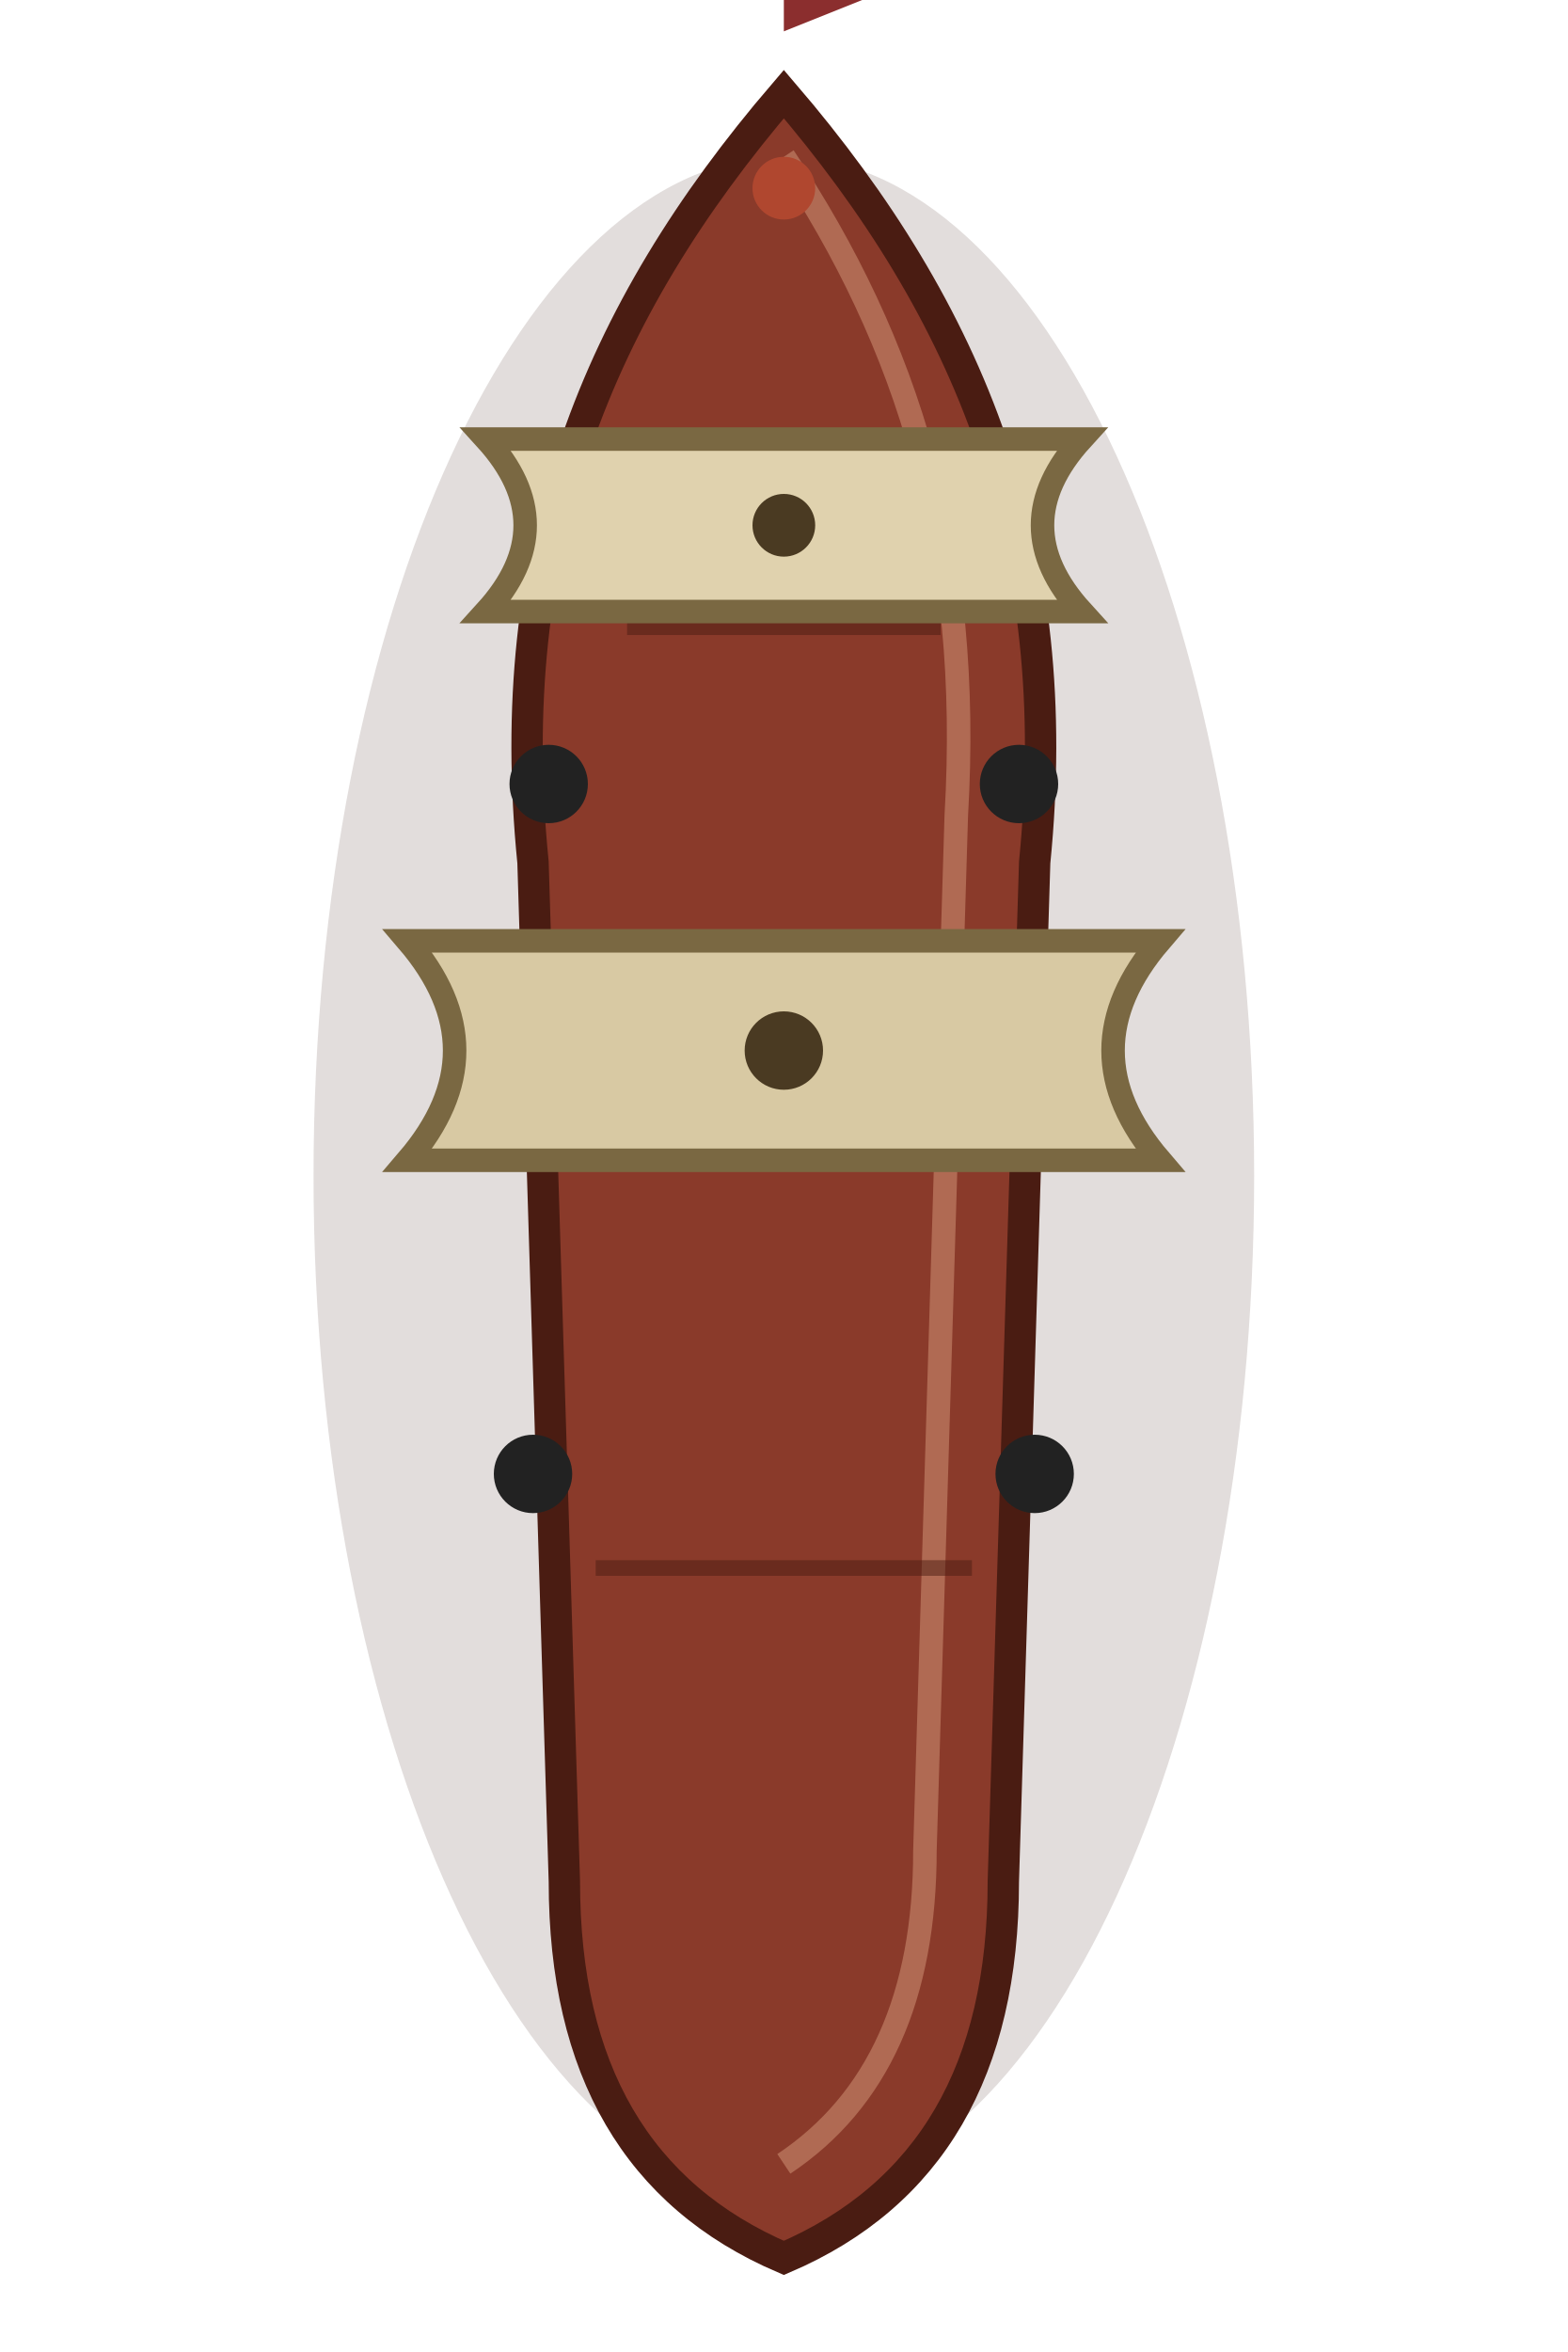
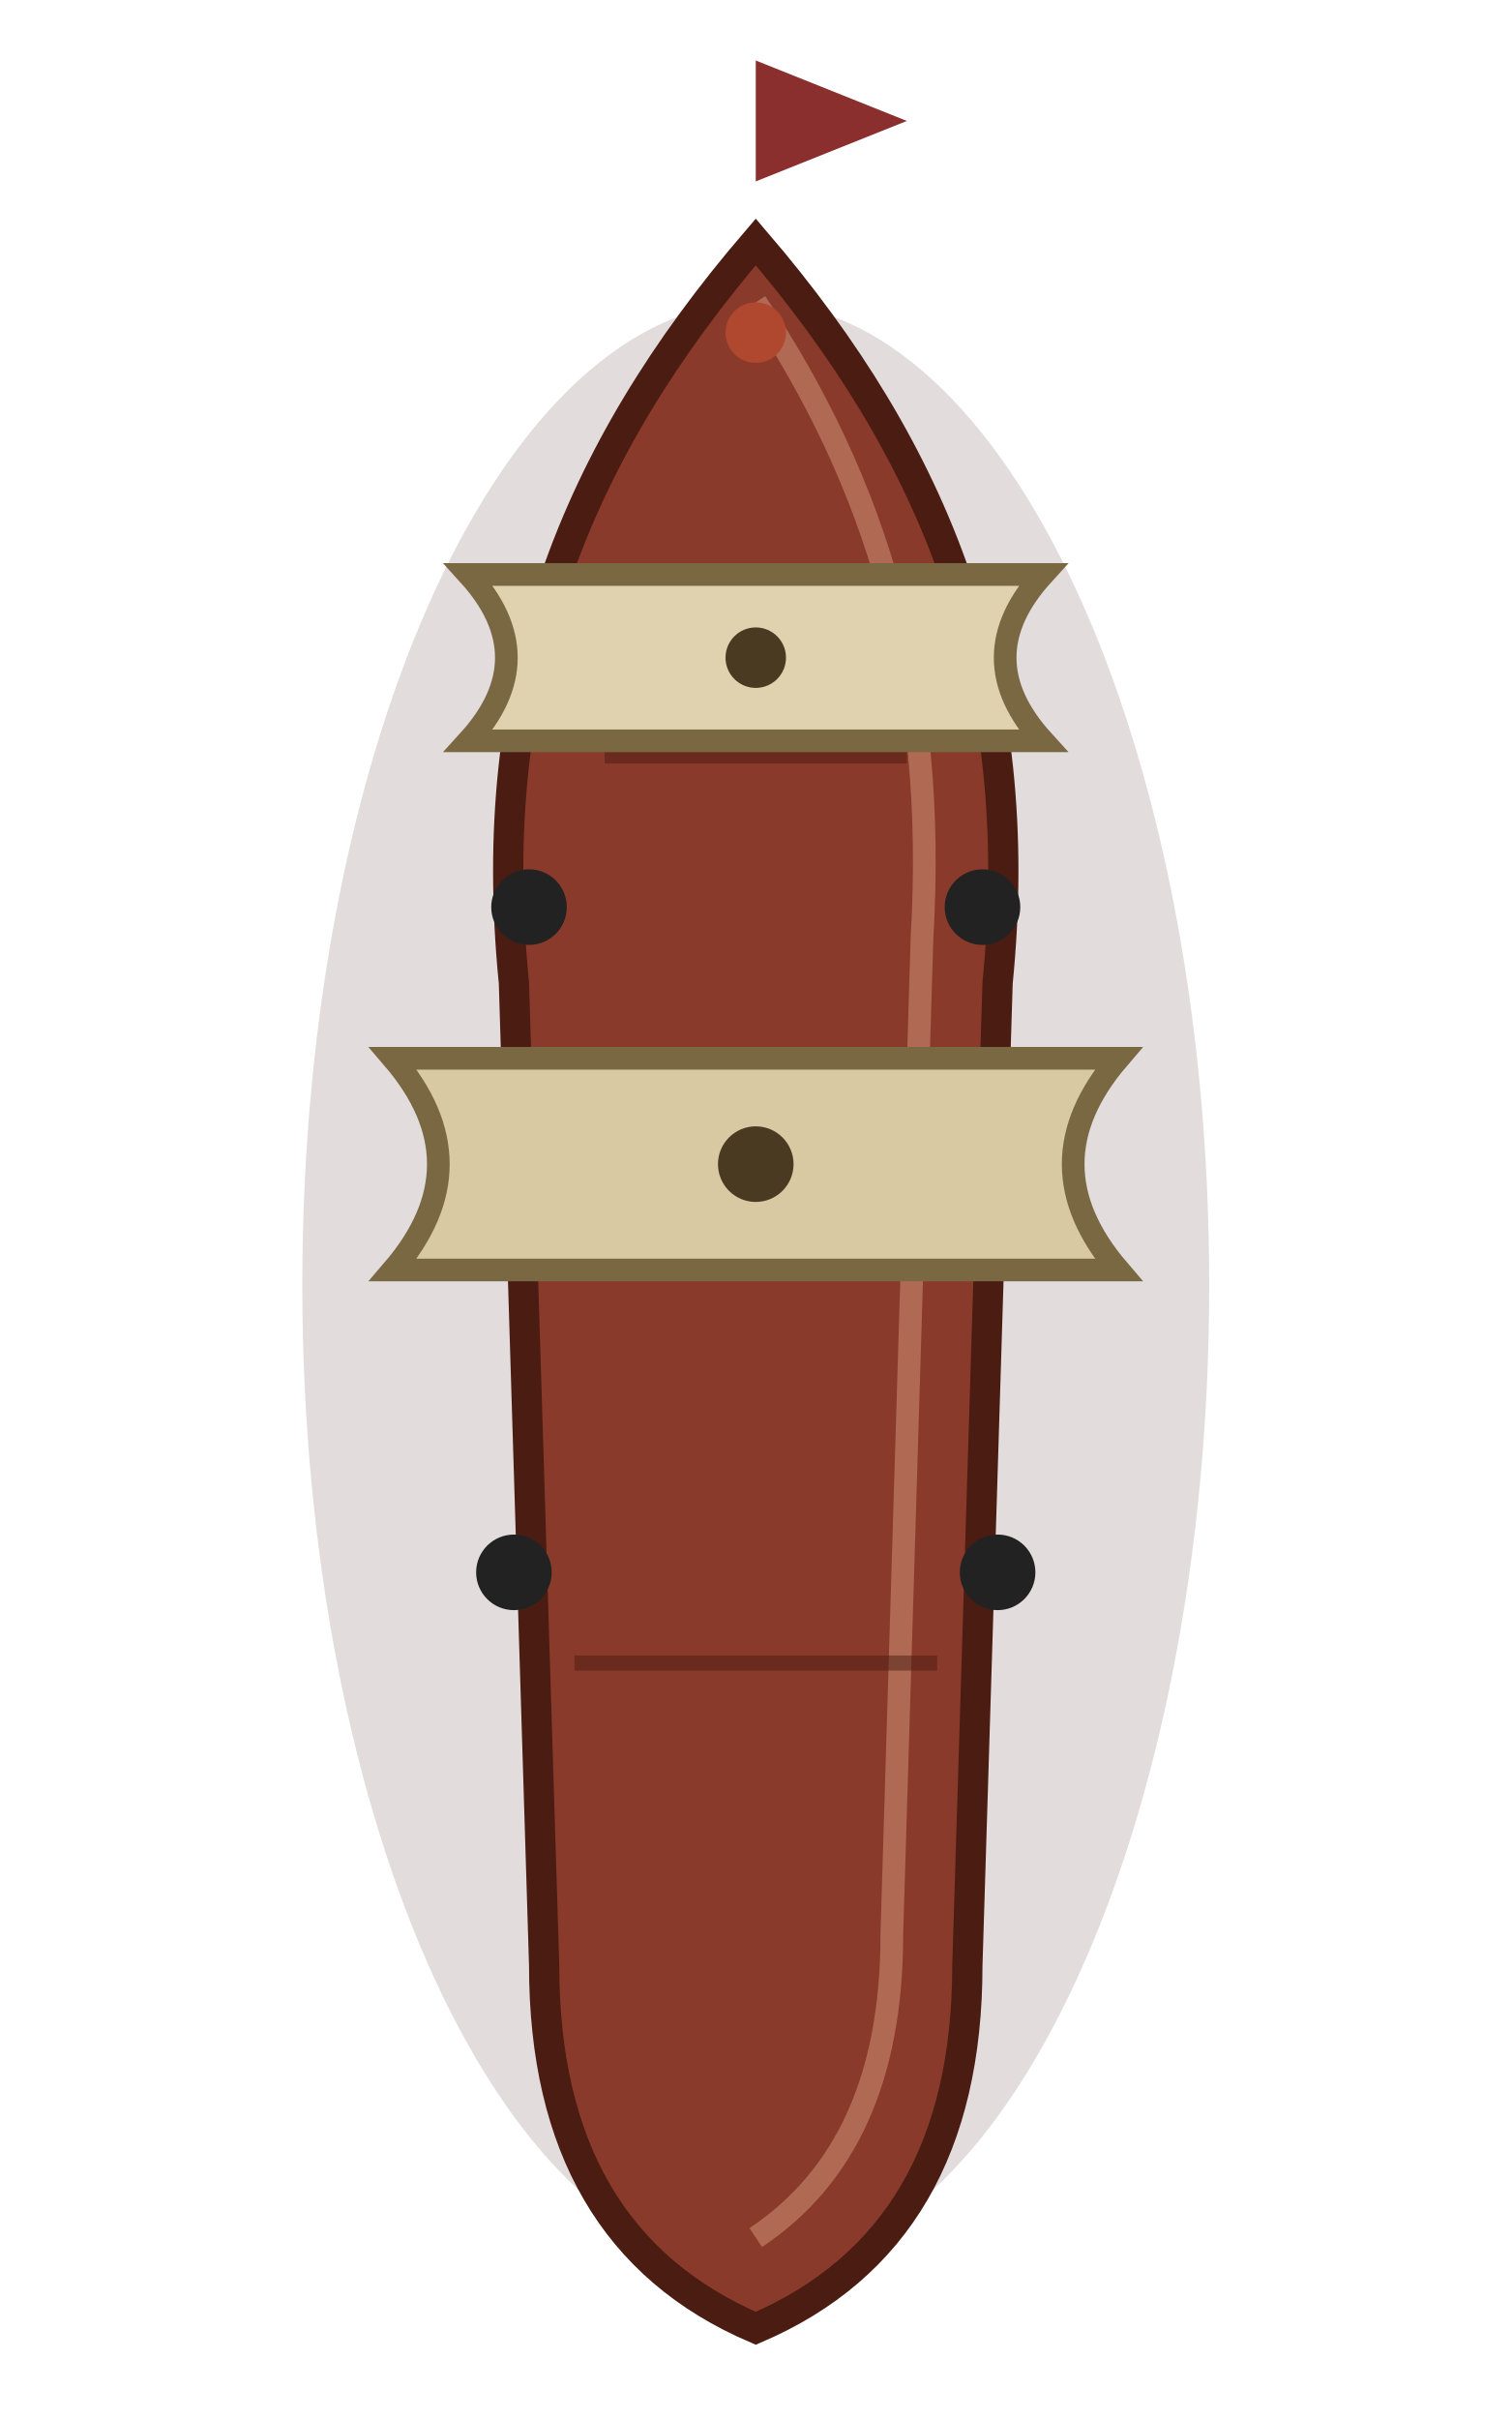
- <svg xmlns="http://www.w3.org/2000/svg" viewBox="0 0 100 150" width="100" height="150">
+ <svg xmlns="http://www.w3.org/2000/svg" viewBox="0 -10 100 160" width="100" height="160">
  <ellipse cx="50" cy="75" rx="30" ry="65" fill="#3a1a12" opacity="0.15" />
  <path d="M50,6             C62,20 68,35 66,55            L64,120            Q64,138 50,144            Q36,138 36,120            L34,55            C32,35 38,20 50,6 Z" fill="#8a3a2a" stroke="#4a1c12" stroke-width="2" />
  <path d="M50,10 C58,22 62,35 61,52 L59,118 Q59,132 50,138" fill="none" stroke="#d69a7c" stroke-width="1.5" opacity="0.5" />
  <line x1="40" y1="40" x2="60" y2="40" stroke="#4a1c12" stroke-width="1" opacity="0.5" />
  <line x1="39" y1="70" x2="61" y2="70" stroke="#4a1c12" stroke-width="1" opacity="0.5" />
  <line x1="38" y1="100" x2="62" y2="100" stroke="#4a1c12" stroke-width="1" opacity="0.5" />
  <circle cx="35" cy="50" r="2.5" fill="#222" />
  <circle cx="65" cy="50" r="2.5" fill="#222" />
  <circle cx="34" cy="72" r="2.5" fill="#222" />
  <circle cx="66" cy="72" r="2.5" fill="#222" />
  <circle cx="34" cy="94" r="2.5" fill="#222" />
  <circle cx="66" cy="94" r="2.5" fill="#222" />
  <path d="M 26,60 L 74,60 Q 68,67 74,74 L 26,74 Q 32,67 26,60 Z" fill="#d8c9a3" stroke="#7a6842" stroke-width="1.5" />
  <circle cx="50" cy="67" r="2.5" fill="#4a3a22" />
  <path d="M 31,28 L 69,28 Q 64,33.5 69,39 L 31,39 Q 36,33.5 31,28 Z" fill="#e0d2ae" stroke="#7a6842" stroke-width="1.5" />
  <circle cx="50" cy="33.5" r="2" fill="#4a3a22" />
  <circle cx="50" cy="12" r="2" fill="#b0472f" />
  <path d="M50,4 L50,-6 L60,-2 L50,2 Z" fill="#8b2e2e" />
</svg>
